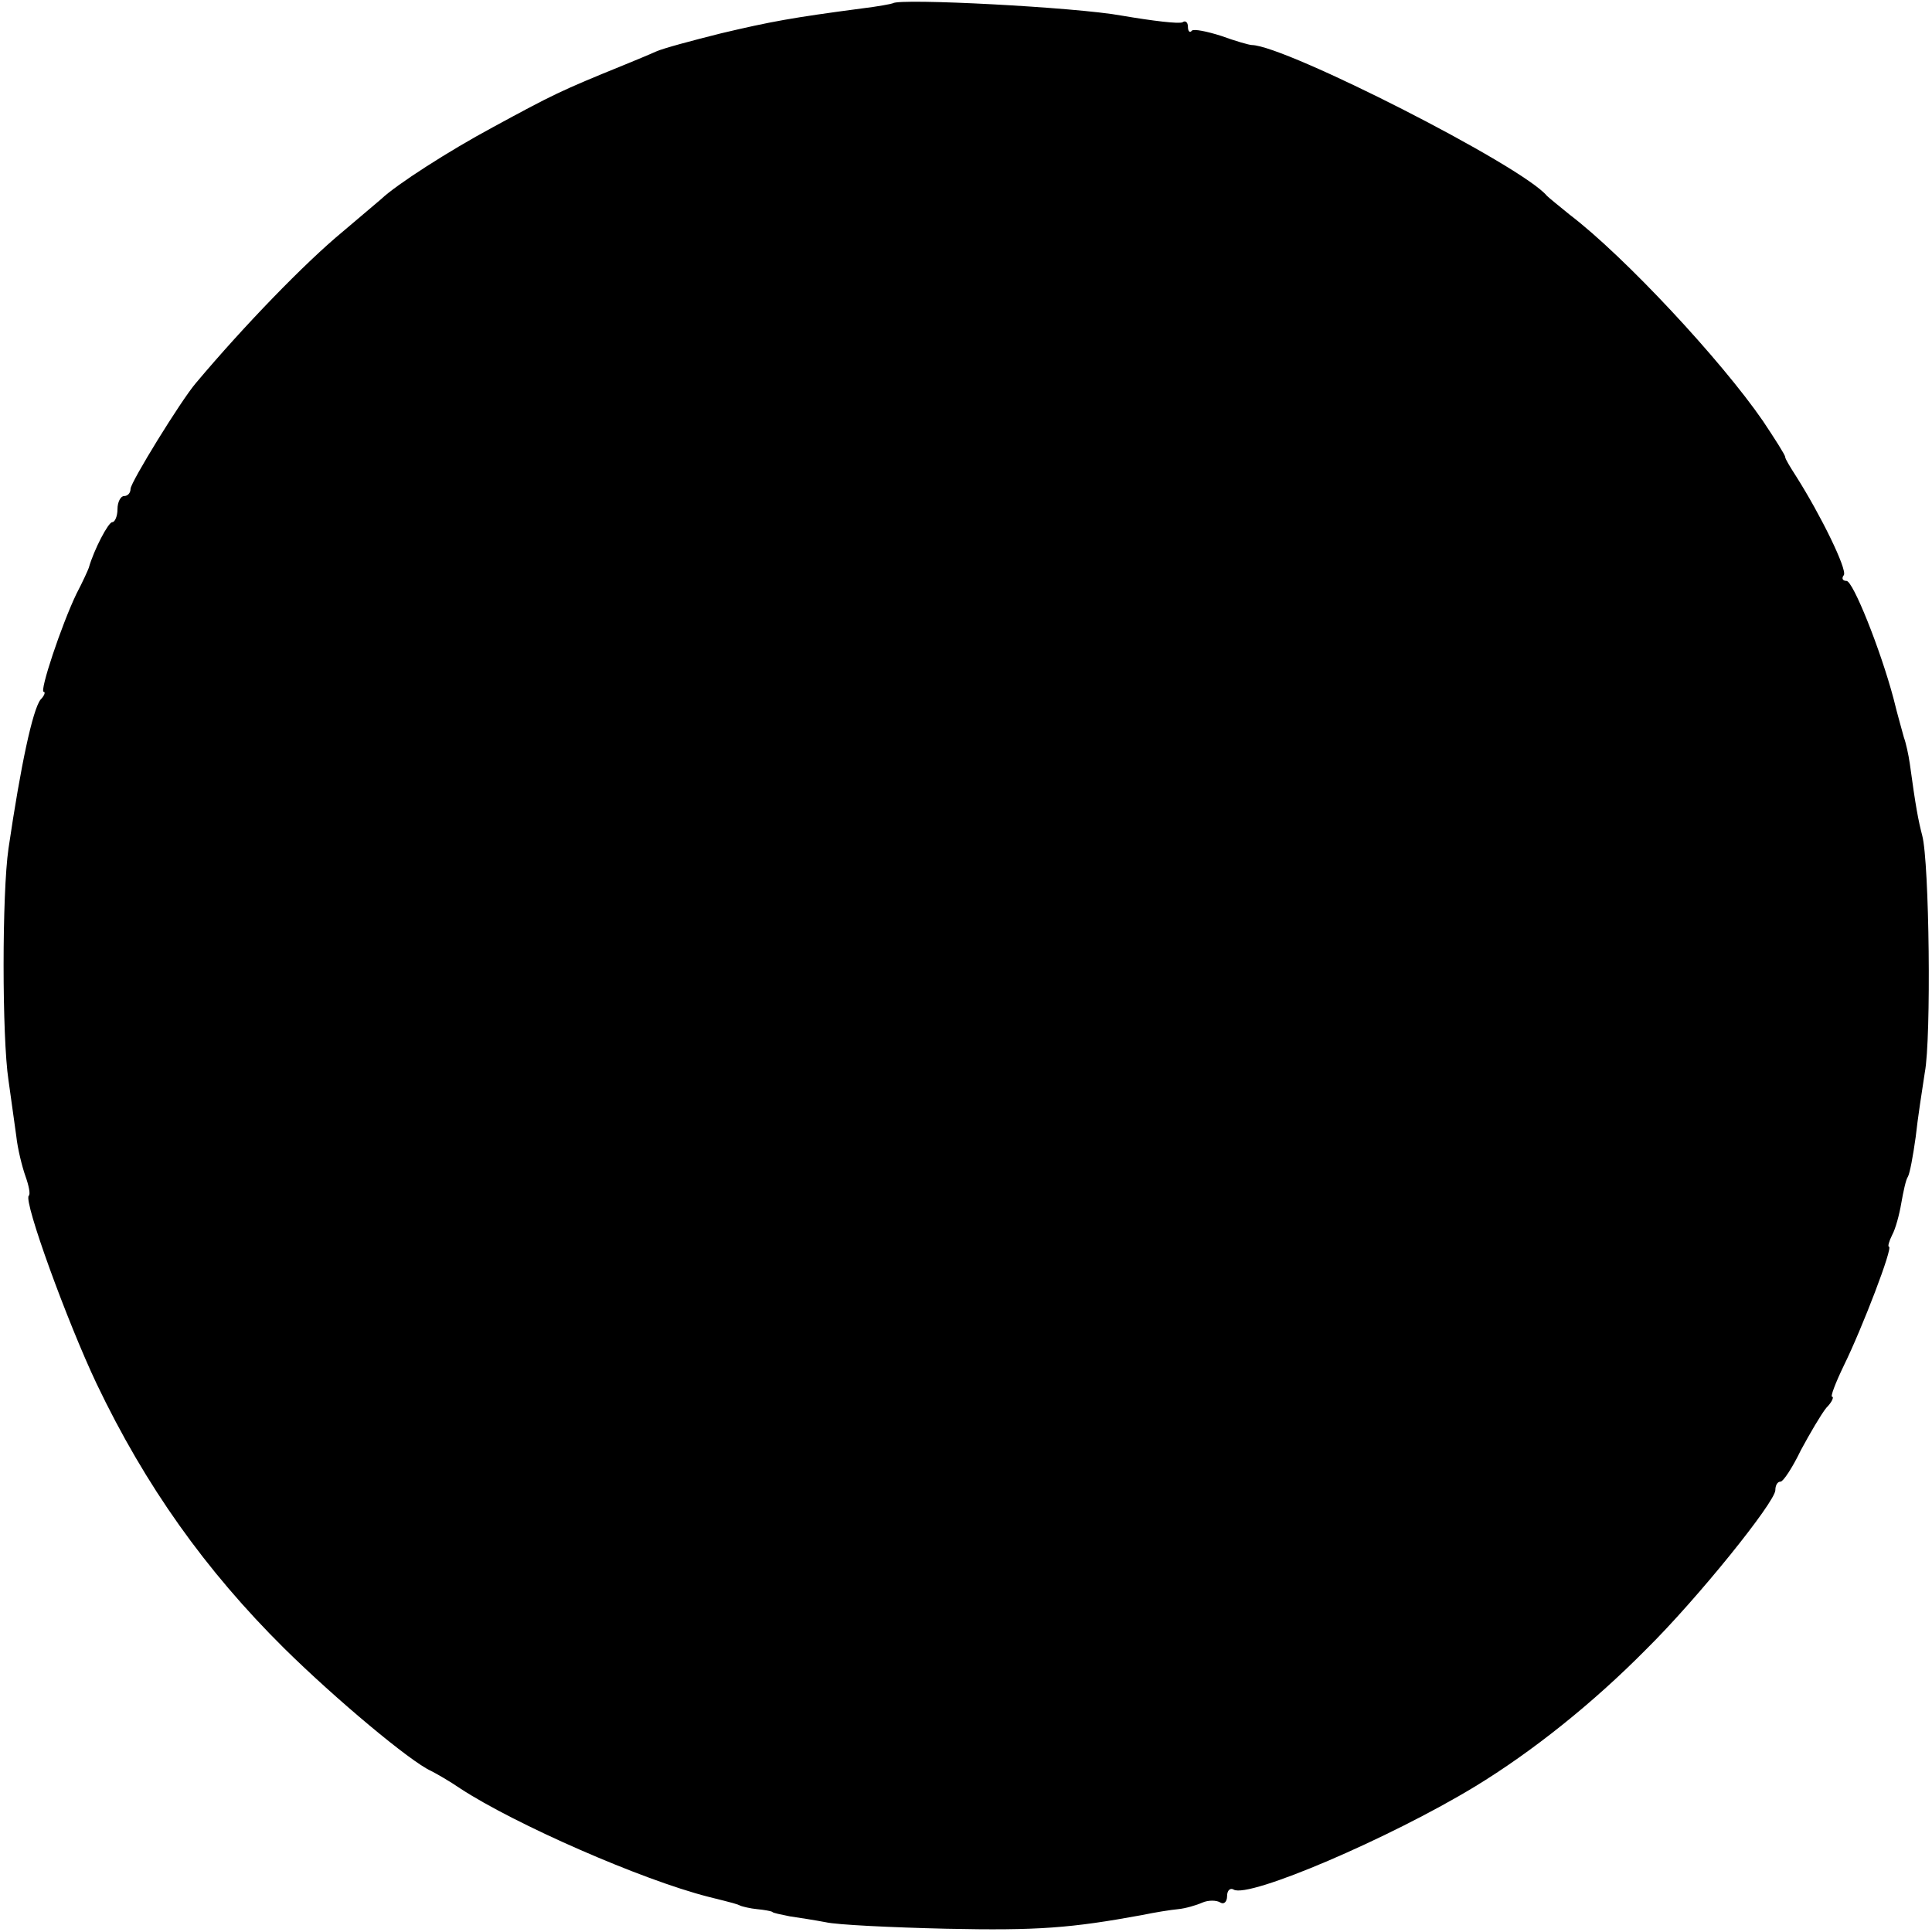
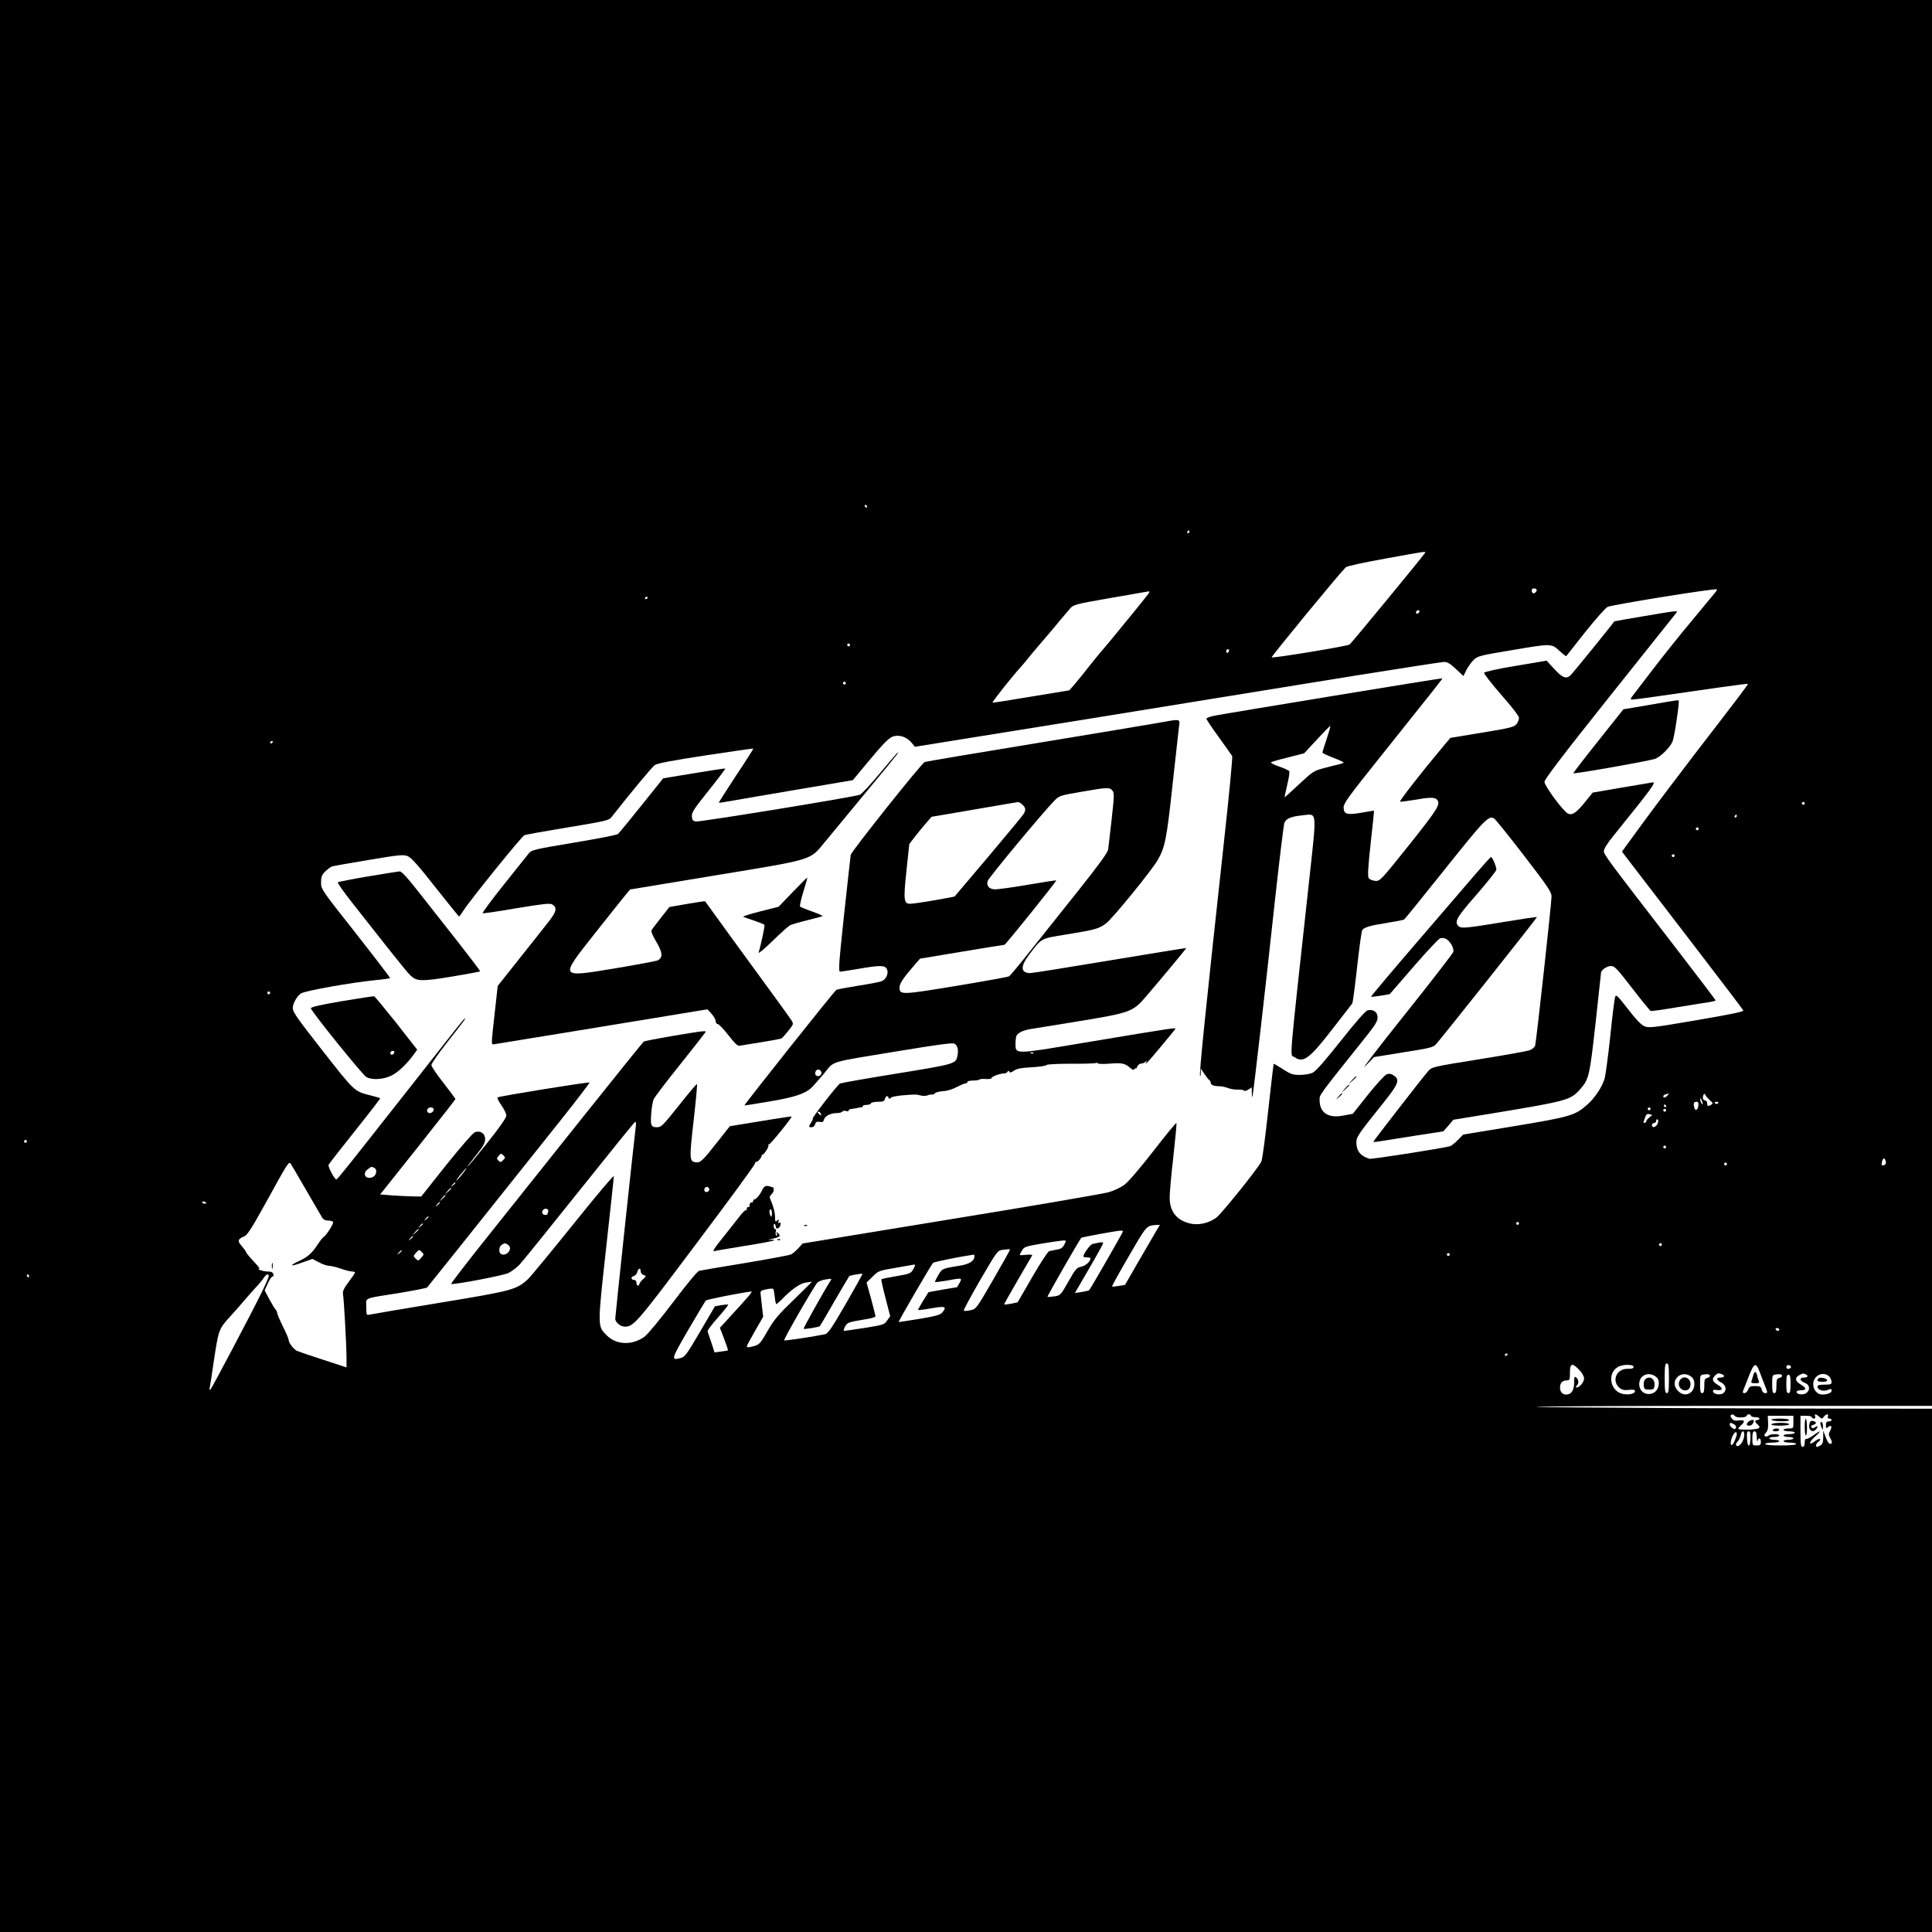
- <svg xmlns="http://www.w3.org/2000/svg" version="1.0" width="296pt" height="296pt" viewBox="0 0 296 296" preserveAspectRatio="xMidYMid meet">
-   <g transform="translate(0,296) scale(0.1,-0.1)" fill="#000000" stroke="none">
-     <path d="M1368 2955 c-2 -1 -23 -5 -48 -8 -106 -14 -139 -20 -215 -38 -44 -11 -89 -23 -100 -28 -11 -5 -33 -14 -50 -21 -96 -39 -108 -45 -200 -95 -67 -36 -148 -88 -171 -110 -6 -5 -33 -28 -59 -50 -58 -48 -151 -144 -225 -232 -23 -27 -100 -152 -100 -162 0 -6 -4 -11 -10 -11 -5 0 -10 -9 -10 -20 0 -11 -4 -20 -8 -20 -6 0 -28 -42 -36 -70 -1 -3 -9 -21 -19 -40 -23 -48 -57 -150 -50 -150 3 0 1 -6 -5 -12 -12 -16 -30 -99 -49 -228 -10 -69 -10 -289 0 -355 4 -27 9 -66 12 -86 2 -19 9 -47 14 -61 5 -14 8 -28 5 -30 -8 -9 59 -193 104 -288 75 -157 167 -286 287 -405 80 -79 194 -174 225 -188 8 -4 29 -16 45 -27 84 -55 278 -140 380 -166 40 -10 44 -11 50 -14 3 -1 14 -4 25 -5 11 -1 21 -3 23 -4 1 -2 13 -4 27 -7 14 -2 39 -6 55 -9 17 -4 100 -8 185 -10 140 -3 191 1 300 21 19 4 44 8 55 9 11 1 28 6 37 10 9 4 22 4 28 0 5 -3 10 1 10 10 0 9 5 13 10 10 23 -14 240 79 370 158 87 53 180 127 262 210 79 78 198 226 198 244 0 7 3 13 8 13 4 0 18 21 31 48 14 26 31 55 39 65 9 9 12 17 9 17 -3 0 5 21 18 48 28 57 76 182 69 182 -2 0 0 8 5 18 5 9 11 31 14 49 3 17 7 36 10 40 3 5 8 32 12 61 3 28 10 73 14 99 10 52 7 322 -4 363 -6 23 -10 44 -19 110 -2 14 -6 32 -9 40 -2 8 -10 35 -16 60 -20 75 -62 180 -72 180 -6 0 -8 4 -4 9 5 9 -35 91 -73 151 -9 14 -17 27 -17 30 0 3 -16 28 -34 55 -64 93 -212 252 -296 316 -16 13 -32 26 -35 29 -38 46 -400 230 -452 231 -4 0 -25 6 -47 14 -22 7 -42 11 -45 8 -3 -4 -6 -1 -6 6 0 7 -4 10 -8 7 -5 -3 -46 2 -93 10 -70 13 -341 27 -351 19z" />
+ <svg xmlns="http://www.w3.org/2000/svg" version="1.0" width="1366pt" height="1366pt" viewBox="0 0 1366 1366" preserveAspectRatio="xMidYMid meet">
+   <g transform="translate(0,1366) scale(0.1,-0.1)" fill="#000000" stroke="none">
+     <path d="M0 6830 l0 -6830 6830 0 6830 0 0 1850 0 1850 -197 0 c-860 -1 -2594 8 -2600 13 -3 4 624 7 1395 7 l1402 0 0 4970 0 4970 -6830 0 -6830 0 0 -6830z m6130 3250 c0 -5 -2 -10 -4 -10 -3 0 -8 5 -11 10 -3 6 -1 10 4 10 6 0 11 -4 11 -10z m2280 -180 c0 -5 -5 -10 -11 -10 -5 0 -7 5 -4 10 3 6 8 10 11 10 2 0 4 -4 4 -10z m1665 -150 c-18 -28 -519 -637 -533 -647 -17 -12 -535 -97 -551 -91 -7 2 471 584 524 637 7 8 126 34 277 61 301 55 291 53 283 40z m788 -257 c9 -9 -13 -34 -24 -27 -14 8 -11 34 4 34 8 0 17 -3 20 -7z m1266 -20 c-8 -10 -82 -99 -164 -198 -83 -99 -211 -259 -284 -355 -74 -96 -138 -181 -144 -188 -5 -7 -8 -15 -5 -18 3 -2 97 9 209 26 336 49 614 88 617 85 4 -3 -36 -56 -378 -500 -118 -154 -282 -371 -364 -483 l-148 -203 43 -57 c24 -31 216 -282 427 -556 211 -275 386 -504 388 -511 3 -8 -101 -29 -330 -68 -309 -53 -338 -56 -369 -43 -23 9 -60 48 -117 122 -77 99 -84 105 -91 83 -4 -13 -20 -138 -34 -278 -15 -140 -33 -274 -40 -298 -18 -60 -69 -136 -122 -183 -87 -77 -118 -86 -514 -152 l-364 -60 -37 -38 c-21 -21 -45 -41 -55 -44 -47 -14 -557 -94 -571 -89 -64 20 -92 56 -92 117 0 37 15 59 189 276 110 137 121 166 75 196 -19 13 -32 15 -50 8 -13 -5 -73 -70 -132 -144 l-107 -135 -65 -12 c-107 -22 -170 18 -170 109 0 39 -15 19 338 461 57 72 72 98 72 124 0 38 -32 60 -72 49 -14 -4 -85 -85 -188 -215 -110 -139 -176 -214 -198 -225 -18 -9 -58 -16 -91 -16 -51 0 -66 5 -121 41 -34 22 -63 39 -65 37 -1 -2 -19 -153 -39 -336 -20 -184 -41 -343 -48 -355 -27 -53 -283 -371 -319 -397 -56 -40 -127 -55 -187 -40 -94 23 -142 85 -142 184 0 31 11 160 26 287 14 127 24 234 22 239 -2 4 -75 -84 -162 -197 -95 -122 -178 -219 -205 -239 -25 -19 -75 -43 -111 -53 -36 -11 -537 -97 -1115 -191 l-1050 -172 -30 -33 c-16 -18 -40 -38 -51 -44 -12 -6 -158 -33 -325 -61 -167 -27 -313 -52 -325 -55 -13 -3 -84 -89 -184 -221 -90 -119 -181 -229 -203 -245 -88 -63 -199 -59 -268 10 -65 65 -65 59 -4 612 30 272 55 502 55 513 0 10 -128 -142 -285 -338 -157 -195 -302 -371 -322 -390 -82 -75 -108 -82 -623 -167 -261 -43 -485 -81 -497 -84 -22 -5 -23 -3 -23 54 0 70 -30 57 239 100 101 17 187 34 191 38 7 7 267 333 939 1176 117 147 211 270 209 273 -7 6 -640 -97 -650 -105 -4 -4 8 -29 27 -56 19 -26 35 -59 35 -73 0 -15 -46 -81 -135 -193 -74 -93 -137 -169 -140 -169 -3 0 24 36 60 81 52 64 65 88 65 115 0 41 -35 64 -74 48 -13 -5 -103 -109 -201 -231 l-177 -223 -61 1 c-34 1 -100 4 -145 7 l-84 7 266 334 c146 184 266 337 266 340 0 3 -38 55 -85 115 -47 59 -85 116 -85 126 0 10 51 83 113 162 116 147 131 168 124 168 -5 0 -32 -34 -453 -570 -365 -464 -448 -569 -456 -569 -12 -1 -60 89 -55 103 3 7 87 115 187 240 100 125 180 229 178 231 -1 2 -32 11 -68 20 -117 30 -109 23 -344 322 -179 229 -206 268 -206 296 0 31 30 85 58 103 28 19 356 77 526 94 55 5 101 12 104 14 2 3 -107 145 -242 317 -244 309 -246 312 -246 359 0 41 5 53 30 79 17 16 38 32 48 35 9 3 126 24 260 46 220 37 245 39 276 26 24 -10 76 -68 195 -220 90 -113 164 -206 167 -206 2 0 16 19 30 41 44 70 413 527 432 534 9 4 148 29 307 55 281 47 291 49 312 77 135 172 283 350 303 364 17 12 128 33 359 68 184 28 335 50 337 48 2 -1 -53 -88 -122 -191 -68 -104 -123 -190 -122 -192 2 -1 48 6 103 16 55 10 268 46 473 81 l372 63 87 105 c139 167 171 200 209 207 43 8 87 -10 119 -47 l24 -29 1268 204 c697 113 1533 248 1857 301 325 52 603 95 618 95 21 0 44 -14 82 -50 l53 -50 21 43 c12 23 35 55 51 71 28 27 46 32 258 67 293 50 292 50 348 -2 25 -23 47 -40 49 -38 1 2 62 79 134 170 73 91 144 171 158 178 37 16 761 133 773 124 2 -1 -2 -11 -10 -20z m-4010 -12 c-8 -11 -52 -66 -98 -123 -47 -57 -114 -139 -150 -183 -36 -44 -68 -82 -71 -85 -6 -5 -102 -123 -150 -185 -14 -17 -40 -48 -57 -69 l-33 -37 -267 -44 c-147 -25 -271 -44 -275 -43 -6 3 125 169 200 253 15 17 37 42 48 57 12 15 43 53 70 84 27 32 66 78 88 103 21 25 56 66 76 91 21 25 49 58 62 73 26 32 33 34 284 78 98 17 199 34 224 39 25 4 49 8 54 9 5 0 2 -8 -5 -18z m-3539 -25 c0 -3 -4 -8 -10 -11 -5 -3 -10 -1 -10 4 0 6 5 11 10 11 6 0 10 -2 10 -4z m5451 -109 c-13 -13 -26 -3 -16 12 3 6 11 8 17 5 6 -4 6 -10 -1 -17z m-4021 -227 c0 -5 -4 -10 -10 -10 -5 0 -10 5 -10 10 0 6 5 10 10 10 6 0 10 -4 10 -10z m2680 -39 c0 -6 -4 -13 -10 -16 -5 -3 -10 1 -10 9 0 9 5 16 10 16 6 0 10 -4 10 -9z m-2710 -231 c0 -5 -4 -10 -10 -10 -5 0 -10 5 -10 10 0 6 5 10 10 10 6 0 10 -4 10 -10z m-4050 -414 c0 -3 -4 -8 -10 -11 -5 -3 -10 -1 -10 4 0 6 5 11 10 11 6 0 10 -2 10 -4z m10830 -436 c0 -5 -4 -10 -10 -10 -5 0 -10 5 -10 10 0 6 5 10 10 10 6 0 10 -4 10 -10z m-480 -90 c0 -5 -5 -10 -11 -10 -5 0 -7 5 -4 10 3 6 8 10 11 10 2 0 4 -4 4 -10z m-270 -90 c0 -5 -4 -10 -10 -10 -5 0 -10 5 -10 10 0 6 5 10 10 10 6 0 10 -4 10 -10z m-170 -190 c0 -5 -4 -10 -10 -10 -5 0 -10 5 -10 10 0 6 5 10 10 10 6 0 10 -4 10 -10z m-9930 -970 c0 -5 -4 -10 -10 -10 -5 0 -10 5 -10 10 0 6 5 10 10 10 6 0 10 -4 10 -10z m9880 -725 c-14 -17 -30 -20 -30 -6 0 5 8 12 18 14 9 3 19 5 21 6 2 0 -2 -6 -9 -14z m298 -33 c23 -19 25 -24 12 -32 -23 -15 -30 -12 -30 10 0 11 -7 20 -15 20 -8 0 -15 8 -15 18 0 23 13 38 18 20 2 -7 16 -23 30 -36z m-49 -27 c0 -5 -4 -3 -9 5 -5 8 -9 22 -9 30 0 16 17 -16 18 -35z m-31 -12 c-4 -35 -24 -41 -30 -9 -6 28 -1 36 19 36 10 0 13 -9 11 -27z m142 23 c0 -11 -19 -15 -25 -6 -3 5 1 10 9 10 9 0 16 -2 16 -4z m-370 -26 c0 -5 -2 -10 -4 -10 -3 0 -8 5 -11 10 -3 6 -1 10 4 10 6 0 11 -4 11 -10z m-8717 -16 c11 -11 -5 -34 -24 -34 -18 0 -26 20 -12 33 8 9 28 9 36 1z m8607 -4 c0 -5 -4 -10 -10 -10 -5 0 -10 5 -10 10 0 6 5 10 10 10 6 0 10 -4 10 -10z m110 -10 c0 -5 -4 -10 -10 -10 -5 0 -10 5 -10 10 0 6 5 10 10 10 6 0 10 -4 10 -10z m-119 -51 c-12 -10 -21 -21 -21 -26 1 -4 -3 -9 -9 -11 -14 -5 -14 -2 0 35 8 25 15 30 31 25 l21 -5 -22 -18z m60 -42 c-10 -26 -41 -36 -41 -13 0 9 7 16 15 16 8 0 15 7 15 16 0 8 4 13 10 9 5 -3 6 -15 1 -28z m-11531 -127 c0 -5 -4 -10 -10 -10 -5 0 -10 5 -10 10 0 6 5 10 10 10 6 0 10 -4 10 -10z m11590 -40 c0 -5 -4 -10 -10 -10 -5 0 -10 5 -10 10 0 6 5 10 10 10 6 0 10 -4 10 -10z m-8223 -93 c-16 -16 -19 -16 -33 -3 -13 13 -13 17 2 34 15 18 18 18 33 3 15 -15 15 -17 -2 -34z m9776 -8 c3 -12 0 -22 -9 -26 -20 -7 -24 -1 -17 25 7 28 19 28 26 1z m-11168 -204 c54 -93 104 -180 112 -192 9 -16 23 -23 43 -23 16 0 32 -4 35 -10 6 -10 -46 -93 -68 -107 -7 -4 -25 -28 -41 -52 -39 -61 -72 -90 -134 -118 -74 -35 -58 -40 26 -9 l71 25 46 -24 c25 -14 58 -25 73 -25 15 -1 52 -9 82 -20 30 -11 65 -19 78 -20 12 0 22 -3 22 -7 0 -5 -20 -34 -45 -67 -33 -44 -43 -65 -40 -85 7 -38 25 -371 25 -450 l0 -69 -162 53 c-90 29 -175 58 -189 64 -25 13 -59 58 -59 81 0 6 -18 48 -40 92 -22 45 -40 87 -40 94 0 7 -6 19 -12 26 -7 8 -27 41 -45 74 l-32 61 24 52 c14 29 29 50 34 47 5 -3 7 3 4 14 -4 15 -14 20 -42 20 -30 0 -85 19 -57 20 5 0 -14 24 -43 54 -28 30 -51 58 -51 63 0 4 -14 23 -30 42 -33 37 -30 50 18 70 21 9 53 59 147 229 163 296 167 303 181 283 6 -9 55 -92 109 -186z m10045 185 c0 -5 -4 -10 -10 -10 -5 0 -10 5 -10 10 0 6 5 10 10 10 6 0 10 -4 10 -10z m-9566 -26 c25 -10 20 -53 -8 -66 -51 -23 -79 25 -34 56 26 19 22 18 42 10z m626 -44 c-17 -22 -37 -43 -43 -47 -6 -4 6 14 27 40 21 26 40 47 43 47 3 0 -10 -18 -27 -40z m-50 -64 c0 -2 -8 -10 -17 -17 -16 -13 -17 -12 -4 4 13 16 21 21 21 13z m-30 -39 c0 -2 -10 -12 -22 -23 l-23 -19 19 23 c18 21 26 27 26 19z m-40 -50 c0 -2 -10 -12 -22 -23 l-23 -19 19 23 c18 21 26 27 26 19z m-1690 -53 c0 -2 -7 -4 -15 -4 -8 0 -15 4 -15 10 0 5 7 7 15 4 8 -4 15 -8 15 -10z m1650 2 c0 -2 -8 -10 -17 -17 -16 -13 -17 -12 -4 4 13 16 21 21 21 13z m-80 -100 c0 -2 -8 -10 -17 -17 -16 -13 -17 -12 -4 4 13 16 21 21 21 13z m7710 -46 c0 -5 -4 -10 -10 -10 -5 0 -10 5 -10 10 0 6 5 10 10 10 6 0 10 -4 10 -10z m-7750 -4 c0 -2 -8 -10 -17 -17 -16 -13 -17 -12 -4 4 13 16 21 21 21 13z m5186 -48 c-14 -24 -69 -119 -124 -213 l-98 -170 -44 -7 c-24 -4 -45 -6 -47 -4 -3 2 51 99 118 214 129 222 124 216 197 221 l23 1 -25 -42z m-5216 9 c0 -2 -10 -12 -22 -23 l-23 -19 19 23 c18 21 26 27 26 19z m4980 -13 c0 -7 -228 -404 -239 -416 -3 -3 -27 -9 -53 -13 l-48 -7 100 172 c55 94 100 176 100 181 0 5 -12 7 -27 4 -16 -4 -37 -8 -48 -10 -17 -4 -65 -70 -65 -89 0 -4 11 -6 25 -6 14 0 25 -3 25 -8 0 -21 -35 -52 -65 -58 -32 -6 -40 -15 -91 -105 -55 -97 -56 -98 -100 -105 -25 -3 -46 -5 -48 -3 -3 4 227 405 239 417 5 5 242 49 278 51 9 1 17 -2 17 -5z m-5020 -38 c0 -2 -8 -10 -17 -17 -16 -13 -17 -12 -4 4 13 16 21 21 21 13z m4605 -56 c-11 -22 -24 -31 -53 -35 -20 -4 -45 -9 -54 -11 -9 -3 -63 -85 -120 -184 l-103 -178 -47 -10 c-27 -5 -48 -7 -48 -4 0 3 43 80 96 171 53 91 99 170 102 175 3 5 -15 7 -42 4 -25 -3 -46 -3 -46 -1 0 3 7 17 16 32 15 25 26 29 138 48 66 11 133 21 149 22 27 1 27 1 12 -29z m4225 0 c0 -5 -4 -10 -10 -10 -5 0 -10 5 -10 10 0 6 5 10 10 10 6 0 10 -4 10 -10z m-8772 -93 c-20 -23 -22 -23 -39 -6 -18 18 -17 19 3 42 20 23 22 23 39 6 18 -18 17 -19 -3 -42z m4162 56 c0 -5 -54 -100 -119 -213 -118 -204 -119 -205 -160 -214 -23 -5 -44 -6 -47 -3 -3 3 49 100 116 216 121 207 123 210 159 214 20 2 39 4 44 5 4 1 7 -1 7 -5z m-4300 -7 c0 -2 -8 -10 -17 -17 -16 -13 -17 -12 -4 4 13 16 21 21 21 13z m7410 -26 c0 -5 -4 -10 -10 -10 -5 0 -10 5 -10 10 0 6 5 10 10 10 6 0 10 -4 10 -10z m-3360 -12 c-1 -34 -36 -56 -105 -67 -125 -20 -123 -20 -151 -67 -15 -25 -25 -47 -23 -48 2 -2 38 2 79 9 114 21 114 21 95 -15 -9 -16 -17 -30 -18 -31 -1 0 -47 -8 -102 -17 l-100 -18 -37 -59 c-20 -33 -37 -63 -37 -66 -1 -3 32 0 72 7 121 22 135 18 100 -25 -15 -18 -45 -26 -162 -46 -80 -13 -146 -23 -147 -22 -4 3 230 405 243 418 7 7 188 44 286 58 4 1 7 -5 7 -11z m-420 -64 c0 -3 -7 -18 -16 -33 -14 -24 -26 -29 -117 -44 -55 -9 -103 -19 -105 -22 -3 -2 10 -62 29 -133 l33 -128 -22 -31 c-20 -29 -28 -31 -159 -52 -76 -12 -141 -21 -146 -21 -4 0 -1 13 7 29 17 31 23 33 139 52 42 6 77 16 77 22 0 5 -14 61 -31 124 l-32 115 42 41 c40 41 44 43 164 63 67 12 125 22 130 23 4 0 7 -2 7 -5z m-490 -273 c-102 -176 -126 -211 -149 -215 -85 -18 -283 -47 -287 -43 -6 5 213 386 235 408 9 9 36 20 60 23 44 7 44 7 29 -16 -47 -74 -190 -330 -186 -333 4 -5 108 12 114 18 2 1 49 81 104 177 56 96 103 176 105 178 3 4 89 19 93 16 2 -1 -51 -97 -118 -213z m-5775 199 c3 -5 1 -10 -4 -10 -6 0 -11 5 -11 10 0 6 2 10 4 10 3 0 8 -4 11 -10z m1695 -3 c0 -8 -22 -58 -49 -113 -71 -146 -352 -677 -363 -689 -7 -7 -8 0 -4 20 3 17 15 93 26 170 36 238 35 237 124 334 28 31 76 85 106 121 30 35 68 77 84 94 16 17 35 41 43 54 17 25 33 29 33 9z m3714 -165 c-111 -107 -141 -142 -188 -224 -58 -100 -57 -98 -128 -113 -10 -2 -18 1 -18 5 0 5 26 54 58 109 l58 101 -8 68 c-4 37 -9 78 -10 92 -3 22 2 26 40 34 23 5 45 6 49 3 3 -4 8 -29 11 -57 2 -27 8 -50 11 -50 4 0 20 14 37 31 66 69 127 113 168 120 22 3 43 7 46 7 3 1 -54 -56 -126 -126z m-321 24 c-15 -18 -67 -76 -116 -129 l-87 -95 30 -78 c16 -43 28 -79 27 -81 -2 -2 -24 -6 -49 -9 l-46 -6 -22 68 c-13 38 -25 74 -27 80 -2 7 30 51 73 98 42 48 75 89 72 91 -2 3 -24 1 -49 -3 l-44 -8 -105 -179 c-95 -162 -108 -180 -138 -187 -69 -18 -68 -11 53 197 64 110 121 205 126 210 7 7 226 51 322 64 5 0 -4 -14 -20 -33z m7287 -236 c0 -5 -4 -10 -9 -10 -6 0 -13 5 -16 10 -3 6 1 10 9 10 9 0 16 -4 16 -10z m-1920 -174 c0 -3 -4 -8 -10 -11 -5 -3 -10 -1 -10 4 0 6 5 11 10 11 6 0 10 -2 10 -4z m1140 -171 c0 -87 -3 -105 -15 -105 -12 0 -15 18 -15 105 0 87 3 105 15 105 12 0 15 -18 15 -105z m-634 59 c20 -20 34 -46 34 -60 0 -25 -31 -64 -52 -64 -9 0 -9 3 0 12 16 16 15 43 -3 58 -13 11 -15 6 -15 -35 0 -54 -20 -85 -55 -85 -28 0 -45 18 -45 50 0 32 17 50 47 50 21 0 23 4 23 55 0 67 16 72 66 19z m384 22 c0 -11 -12 -15 -42 -14 -80 1 -116 -86 -56 -136 17 -13 33 -17 65 -13 32 3 43 1 43 -9 0 -18 -42 -28 -84 -20 -92 17 -116 147 -35 192 34 19 109 18 109 0z m892 -37 c9 -24 25 -68 37 -96 20 -51 20 -53 2 -53 -12 0 -21 9 -25 25 -5 21 -12 25 -46 25 -34 0 -42 -4 -50 -25 -5 -14 -17 -25 -26 -25 -11 0 -14 5 -9 18 4 9 18 46 32 81 45 118 56 125 85 50z m221 36 c1 -5 -6 -11 -15 -13 -11 -2 -18 3 -18 13 0 17 30 18 33 0z m-950 -73 c12 -11 17 -27 15 -50 -8 -93 -138 -90 -138 2 0 66 71 93 123 48z m250 0 c24 -21 22 -77 -3 -102 -27 -27 -66 -25 -95 5 -70 69 24 162 98 97z m127 9 c0 -5 -9 -11 -20 -14 -17 -4 -20 -14 -20 -56 0 -39 -4 -51 -15 -51 -12 0 -15 14 -15 64 0 63 1 65 28 68 30 4 42 1 42 -11z m84 13 c25 -9 19 -24 -9 -24 -34 0 -32 -16 5 -35 33 -17 41 -54 16 -74 -20 -17 -70 -10 -74 10 -2 12 4 15 26 11 44 -6 47 13 7 37 -38 22 -44 41 -19 65 17 18 24 19 48 10z m426 -13 c0 -5 -9 -11 -20 -14 -17 -4 -20 -14 -20 -56 0 -39 -4 -51 -15 -51 -12 0 -15 14 -15 64 0 63 1 65 28 68 30 4 42 1 42 -11z m164 13 c25 -9 19 -24 -9 -24 -35 0 -31 -23 5 -37 56 -21 29 -90 -32 -81 -35 5 -34 28 1 28 44 0 46 15 6 39 -52 30 -48 58 12 80 1 1 8 -2 17 -5z m174 -22 c6 -9 12 -24 12 -34 0 -15 -8 -18 -50 -18 -38 0 -50 -4 -50 -15 0 -21 40 -35 68 -24 30 12 32 11 32 -5 0 -14 -29 -26 -67 -26 -34 0 -63 34 -63 73 0 65 79 98 118 49z m-278 -47 c0 -51 -3 -65 -15 -65 -12 0 -15 14 -15 65 0 51 3 65 15 65 12 0 15 -14 15 -65z m-392 -228 c12 -14 82 -11 82 4 0 5 7 9 15 9 8 0 15 -4 15 -10 0 -5 14 -10 30 -10 17 0 30 -4 30 -10 0 -5 -7 -10 -15 -10 -8 0 -15 -4 -15 -9 0 -5 7 -14 15 -21 31 -26 16 -35 -60 -38 -41 -1 -75 1 -75 6 0 4 9 15 20 25 31 26 25 40 -14 34 -25 -4 -39 -1 -50 12 -9 10 -13 21 -9 24 10 10 19 8 31 -6z m595 -4 c18 -17 19 -17 32 0 15 21 37 23 29 2 -4 -9 0 -15 10 -15 9 0 16 -4 16 -10 0 -5 -9 -10 -20 -10 -15 0 -20 -7 -20 -26 0 -23 2 -25 15 -14 22 19 31 4 15 -26 -13 -22 -12 -30 2 -55 11 -18 13 -31 7 -35 -15 -9 -26 5 -43 51 l-15 40 0 -47 c-1 -36 -6 -50 -20 -58 -25 -13 -31 -13 -31 1 0 7 8 18 17 25 10 7 15 15 11 19 -4 4 -19 -2 -34 -14 -46 -36 -48 -10 -3 30 52 46 45 51 -12 9 -23 -16 -45 -27 -50 -24 -5 3 -9 -9 -9 -25 0 -21 -5 -31 -15 -31 -12 0 -15 19 -15 110 l0 110 40 0 c22 0 40 -4 40 -10 0 -5 7 -10 15 -10 9 0 12 6 9 15 -8 20 5 19 29 -2z m-183 -38 c0 -45 0 -45 -35 -45 -19 0 -35 -4 -35 -10 0 -5 18 -10 40 -10 22 0 40 -4 40 -10 0 -5 -18 -10 -40 -10 -22 0 -40 -4 -40 -10 0 -5 16 -10 35 -10 19 0 35 -4 35 -10 0 -5 -16 -10 -35 -10 -19 0 -35 -4 -35 -10 0 -5 20 -10 45 -10 25 0 45 -4 45 -10 0 -6 -43 -10 -110 -10 -67 0 -110 4 -110 10 0 6 23 10 50 10 28 0 50 5 50 10 0 6 -16 10 -35 10 -19 0 -35 5 -35 10 0 6 16 10 35 10 19 0 35 5 35 10 0 14 -63 13 -77 -1 -6 -6 -16 -8 -23 -4 -8 5 -6 13 6 26 13 14 17 33 15 69 l-2 50 90 0 91 0 0 -45z m-420 -15 c11 -6 17 -17 14 -25 -5 -11 -10 -12 -25 -2 -10 6 -19 17 -19 24 0 16 6 16 30 3z m20 -71 c0 -5 -7 -26 -15 -46 -22 -53 -40 -30 -19 25 15 36 34 49 34 21z m52 -13 c-5 -41 -39 -83 -55 -67 -6 6 -4 15 7 27 9 9 20 29 23 45 8 42 30 37 25 -5z m44 -16 c-1 -67 -20 -69 -24 -2 -2 40 0 52 11 52 11 0 15 -12 13 -50z m45 8 c1 -24 3 -35 6 -25 7 26 23 21 23 -8 0 -21 -5 -25 -30 -25 -29 0 -30 1 -30 50 0 38 4 50 15 50 11 0 15 -12 16 -42z" />
+     <path d="M11620 9303 c-113 -19 -205 -35 -206 -36 -14 -22 -301 -376 -312 -384 -31 -25 -56 -14 -112 46 l-55 60 -219 -37 c-127 -21 -221 -42 -223 -49 -2 -6 52 -76 121 -155 76 -86 126 -151 126 -164 0 -12 -8 -32 -18 -44 -16 -20 -46 -28 -243 -60 l-224 -37 -50 -59 c-155 -185 -314 -389 -306 -392 5 -2 49 4 98 12 106 19 145 20 161 4 31 -31 12 -62 -194 -321 -205 -256 -207 -258 -242 -255 -19 2 -40 11 -45 20 -8 12 -4 81 14 245 14 125 25 229 24 230 -1 2 -40 -4 -88 -13 -104 -18 -127 -11 -127 39 0 27 39 80 233 323 420 526 468 586 465 588 -3 3 -1524 -247 -1615 -265 -29 -6 -53 -15 -53 -21 0 -5 39 -64 88 -131 48 -66 90 -126 94 -133 4 -6 -22 -279 -58 -605 -133 -1217 -177 -1649 -169 -1657 3 -3 5 8 5 24 l0 29 27 -40 c15 -22 30 -41 35 -43 4 -2 8 -10 8 -17 0 -16 22 -25 61 -25 16 0 44 -6 62 -13 18 -7 49 -12 70 -11 21 1 40 -3 43 -7 3 -5 16 -2 30 7 l24 16 1 -38 c0 -22 2 -34 4 -29 6 14 93 773 160 1395 31 283 61 527 66 542 13 31 46 45 133 54 100 10 97 41 42 -464 -147 -1345 -137 -1224 -104 -1246 62 -44 105 -13 264 192 76 98 141 182 145 187 4 6 19 120 34 255 15 135 31 253 36 262 11 21 50 33 181 54 58 9 110 19 116 23 5 3 136 165 290 358 282 353 307 378 346 356 9 -5 104 -123 211 -262 171 -222 195 -258 195 -290 0 -45 -108 -1029 -116 -1054 -3 -11 -20 -25 -37 -32 -18 -7 -180 -36 -362 -65 -329 -53 -330 -53 -358 -84 -32 -36 -387 -493 -387 -499 0 -2 21 -1 48 4 26 4 137 22 247 39 l200 31 36 41 35 41 384 63 c415 70 447 79 511 151 64 74 68 91 110 467 21 193 39 354 39 359 0 18 43 47 69 47 27 0 43 -17 151 -157 67 -87 126 -159 131 -161 5 -2 91 10 191 27 101 16 202 33 226 36 23 4 42 9 42 12 0 3 -120 161 -267 352 -508 658 -523 678 -523 704 0 15 25 55 68 108 273 338 305 382 276 377 -16 -3 -118 -20 -226 -38 l-197 -34 -51 -63 c-63 -79 -93 -99 -123 -86 -33 15 -167 196 -167 225 0 18 131 190 461 604 254 319 466 585 472 592 13 16 8 16 -233 -25z m-2240 -868 c-17 -49 -30 -92 -30 -96 0 -4 34 -20 75 -36 41 -15 75 -31 75 -34 0 -4 -15 -9 -32 -13 -18 -4 -67 -16 -108 -27 -71 -19 -80 -25 -175 -114 -55 -51 -101 -93 -102 -92 -1 1 7 40 18 87 11 46 18 89 15 96 -2 6 -35 22 -71 34 -37 12 -63 26 -58 30 4 4 59 20 121 35 l113 29 91 98 c50 54 92 97 94 95 2 -2 -10 -43 -26 -92z" />
+     <path d="M11661 8676 l-183 -31 -179 -225 c-98 -123 -177 -226 -175 -227 7 -7 554 90 582 103 42 20 99 77 119 120 12 26 44 231 45 287 0 9 5 10 -209 -27z" />
+     <path d="M8195 8550 c-55 -10 -446 -75 -870 -145 -423 -69 -778 -129 -787 -133 -23 -9 -517 -630 -523 -656 -2 -12 -23 -202 -47 -423 -37 -346 -41 -403 -28 -403 8 0 67 9 130 20 151 26 186 26 200 -1 16 -29 -4 -74 -38 -87 -15 -6 -91 -20 -168 -32 -78 -13 -146 -25 -151 -29 -15 -9 -654 -814 -650 -817 1 -1 81 12 177 28 173 29 250 54 295 95 11 10 51 55 89 100 80 96 16 77 538 163 273 45 372 58 386 51 22 -12 30 -43 22 -83 -11 -60 -10 -60 -426 -128 -214 -34 -396 -67 -405 -71 -18 -9 -204 -249 -193 -249 3 0 -1 -11 -10 -25 -20 -31 -20 -35 3 -35 11 0 21 9 24 21 5 17 11 20 32 17 20 -4 26 -1 31 16 6 25 46 46 90 46 18 0 36 5 39 10 4 6 15 8 26 5 10 -4 19 -2 19 3 0 5 6 9 13 10 21 3 62 10 67 12 3 1 8 2 13 1 4 0 7 3 7 8 0 5 12 9 27 9 15 0 29 5 31 11 2 6 24 11 49 11 36 0 46 4 50 20 6 23 19 26 26 8 4 -10 7 -10 14 -1 5 8 43 15 89 19 91 7 90 7 126 -2 15 -3 36 -3 45 1 10 5 24 7 32 6 8 -1 17 3 21 9 4 6 29 13 56 15 29 1 69 13 98 29 27 14 55 26 62 26 8 0 14 5 14 10 0 6 17 10 38 10 21 0 42 3 46 7 4 4 25 6 46 4 22 -1 40 1 40 6 0 11 59 33 87 33 12 0 24 6 27 13 5 9 7 9 12 0 4 -9 13 -7 32 6 20 15 52 21 126 25 55 3 102 10 106 16 3 5 75 9 172 9 92 -1 171 2 177 5 5 3 11 2 13 -2 1 -5 41 -6 88 -2 87 6 104 2 144 -33 15 -13 22 -14 28 -5 4 7 8 9 8 3 1 -5 5 0 10 13 5 12 18 22 28 22 10 0 24 6 31 13 11 10 13 10 7 0 -19 -34 11 -3 96 100 51 61 99 119 105 128 13 16 33 19 -657 -96 -475 -80 -470 -80 -470 -6 0 22 3 47 6 56 8 21 49 41 99 49 22 3 177 29 345 56 355 58 379 67 463 163 86 99 296 351 294 354 -1 1 -243 -38 -537 -87 -294 -49 -549 -90 -565 -90 -69 0 -72 46 -10 128 92 122 80 115 265 145 207 34 230 40 282 80 47 36 323 375 364 447 52 91 63 150 104 528 22 202 43 388 46 415 8 56 14 55 -141 27z m-331 -478 c15 -18 15 -31 -4 -203 -11 -101 -23 -198 -25 -216 -4 -22 -68 -111 -207 -285 -111 -139 -264 -332 -341 -428 -76 -96 -145 -179 -153 -183 -8 -5 -177 -35 -375 -68 -389 -64 -399 -64 -399 -10 0 28 29 70 111 164 l34 39 295 49 c162 27 298 49 302 49 8 0 370 451 366 455 -2 2 -93 -12 -203 -31 -110 -19 -215 -33 -234 -32 -39 3 -57 25 -48 59 6 22 391 486 473 569 33 34 40 36 186 61 189 33 201 33 222 11z m-634 -102 c23 -23 24 -36 7 -66 -7 -11 -119 -147 -250 -302 l-238 -281 -52 -10 c-98 -19 -237 -41 -262 -41 -45 0 -48 27 -26 234 l20 188 42 55 c23 30 59 73 79 96 l37 42 299 51 c165 29 305 52 312 53 6 0 21 -8 32 -19z m77 -1756 c-3 -3 -12 -4 -19 -1 -8 3 -5 6 6 6 11 1 17 -2 13 -5z m-1499 -137 c4 -20 -25 -34 -39 -20 -14 14 1 45 20 41 9 -2 17 -11 19 -21z m-4 -293 c5 -14 4 -15 -9 -4 -17 14 -19 20 -6 20 5 0 12 -7 15 -16z" />
+     <path d="M6224 8196 c-66 -79 -130 -149 -144 -155 -36 -15 -1126 -193 -1158 -189 -22 2 -28 9 -30 35 -3 27 13 52 118 183 67 84 120 154 118 156 -2 2 -102 -13 -221 -33 l-218 -36 -153 -191 c-84 -105 -159 -196 -167 -203 -9 -7 -149 -34 -312 -61 -271 -45 -299 -52 -316 -73 -10 -13 -91 -114 -179 -224 -88 -110 -155 -201 -149 -202 7 -2 116 14 242 36 188 31 234 36 250 26 36 -22 30 -51 -27 -123 -29 -37 -121 -154 -206 -260 l-153 -193 -19 -172 c-29 -260 -28 -242 -5 -240 18 2 746 122 1284 210 l223 37 29 -32 c16 -18 29 -41 29 -52 0 -11 6 -20 14 -20 8 0 42 -36 76 -79 41 -54 66 -78 78 -75 9 2 78 13 154 25 75 12 140 24 145 28 5 3 26 27 47 53 38 48 38 48 21 75 -18 27 -62 89 -434 598 -96 132 -175 241 -176 243 -1 1 -58 -7 -127 -19 l-125 -22 -59 -75 c-32 -41 -63 -81 -67 -88 -5 -9 7 -39 34 -84 44 -75 47 -110 10 -130 -11 -5 -148 -31 -304 -57 -397 -65 -393 -72 -139 250 97 123 193 243 212 266 l35 42 604 100 c699 115 665 105 771 233 36 44 164 199 285 345 122 146 224 272 229 279 22 36 -13 -3 -120 -132z" />
+     <path d="M10435 7483 c-55 -64 -245 -285 -422 -491 -178 -207 -321 -377 -319 -379 2 -2 33 1 68 7 l64 11 168 194 c93 107 177 197 187 200 30 10 56 -4 79 -40 14 -23 19 -42 15 -56 -4 -12 -160 -214 -347 -448 -187 -234 -311 -396 -276 -360 l63 65 209 34 c191 30 211 35 231 59 55 63 715 894 712 897 -2 2 -111 -14 -243 -36 -260 -43 -294 -46 -312 -28 -31 31 -13 62 128 223 76 88 139 167 140 176 0 22 -28 89 -38 89 -4 0 -52 -53 -107 -117z" />
+     <path d="M2600 7463 c-113 -19 -208 -38 -212 -41 -3 -4 43 -70 104 -147 61 -77 172 -219 248 -315 76 -96 149 -186 163 -198 44 -41 78 -42 291 -7 109 18 199 35 201 37 2 2 -71 98 -161 213 -91 116 -216 274 -277 352 -81 103 -118 143 -132 142 -11 -1 -112 -17 -225 -36z" />
+     <path d="M5605 7353 l-100 -104 -130 -33 c-71 -18 -125 -35 -120 -38 6 -3 40 -15 77 -27 37 -13 70 -26 73 -30 4 -7 -23 -132 -41 -196 -4 -11 40 25 97 81 57 56 114 106 125 112 12 6 67 22 124 36 56 14 104 27 106 29 3 2 -31 17 -73 32 -43 15 -81 31 -86 35 -4 3 6 51 23 105 17 54 29 99 28 100 -2 1 -48 -45 -103 -102z" />
+     <path d="M2415 6581 c-148 -25 -219 -42 -217 -50 5 -25 367 -473 393 -487 42 -21 116 -17 174 10 47 21 116 87 165 157 l20 27 -147 188 c-82 103 -152 188 -158 190 -5 1 -109 -15 -230 -35z m373 -363 c-6 -18 -28 -21 -28 -4 0 9 7 16 16 16 9 0 14 -5 12 -12z" />
+     <path d="M4753 6335 c-106 -18 -196 -36 -201 -39 -5 -3 -191 -234 -413 -512 -222 -279 -528 -663 -680 -853 -152 -190 -273 -347 -269 -349 19 -7 366 59 404 77 23 11 58 38 78 58 20 21 210 256 423 523 213 267 391 487 396 488 6 2 7 -12 4 -35 -8 -56 -145 -1338 -145 -1357 0 -25 37 -56 68 -56 63 1 84 25 506 588 229 304 415 558 413 564 -1 7 4 12 10 13 15 0 44 39 38 49 -3 3 -2 4 2 1 9 -7 53 57 46 68 -3 6 -2 8 3 5 7 -5 167 193 161 198 -2 2 -212 -31 -365 -57 l-72 -12 -86 -109 c-105 -134 -122 -150 -153 -146 -47 6 -48 20 -17 293 16 141 27 258 24 260 -2 3 -60 -65 -127 -150 -115 -144 -125 -155 -156 -155 -25 0 -35 5 -40 21 -8 24 3 142 16 175 4 13 89 125 189 249 99 124 180 228 180 230 0 9 -42 3 -237 -30z m262 -1086 c0 -7 -8 -15 -17 -17 -18 -3 -25 18 -11 32 10 10 28 1 28 -15z m-1139 -156 c-3 -8 -6 -17 -6 -19 0 -2 -6 -4 -14 -4 -21 0 -30 19 -16 35 14 17 43 8 36 -12z m-282 -236 c36 -26 -16 -86 -53 -62 -17 10 -13 53 7 64 22 14 25 13 46 -2z m936 -186 c0 -11 9 -23 21 -26 20 -7 19 -7 -5 -30 -15 -13 -26 -29 -26 -35 0 -5 -4 -10 -10 -10 -5 0 -10 9 -10 20 0 11 -6 20 -14 20 -24 0 -29 21 -7 27 12 3 24 16 27 29 7 29 24 32 24 5z" />
+     <path d="M9559 6023 l-24 -28 28 24 c15 14 27 26 27 28 0 8 -8 1 -31 -24z" />
+     <path d="M9509 5963 l-24 -28 28 24 c15 14 27 26 27 28 0 8 -8 1 -31 -24z" />
+     <path d="M9464 5908 l-19 -23 23 19 c21 18 27 26 19 26 -2 0 -12 -10 -23 -22z" />
+     <path d="M5391 5250 c-14 -33 -46 -72 -58 -71 -4 1 -8 -5 -8 -11 -1 -7 -6 -12 -13 -10 -7 1 -12 -7 -12 -19 0 -11 -4 -17 -10 -14 -5 3 -10 -2 -10 -11 0 -10 -3 -14 -6 -11 -4 4 -23 -15 -43 -41 -20 -26 -67 -85 -104 -132 -78 -96 -94 -122 -75 -116 7 3 103 19 213 37 110 17 204 35 208 39 4 4 -7 5 -25 4 -24 -2 -20 0 12 7 55 13 63 20 42 39 -14 13 -15 12 -9 -3 4 -11 3 -16 -4 -12 -5 4 -7 15 -4 26 4 11 2 19 -4 19 -6 0 -11 10 -11 22 0 12 3 18 8 14 4 -4 7 -13 7 -19 0 -23 30 -12 33 12 3 16 0 21 -9 15 -9 -5 -10 -2 -5 11 5 15 4 16 -9 5 -13 -11 -15 -8 -15 22 0 35 -13 84 -32 125 -8 17 -7 25 6 38 9 9 16 21 16 26 0 5 0 12 0 17 0 4 -4 8 -10 8 -5 1 -11 3 -12 4 -2 1 -12 4 -24 5 -14 1 -24 -7 -33 -25z m67 -171 c-1 -20 -4 -26 -9 -17 -12 18 -11 48 0 48 5 0 9 -14 9 -31z" />
+     <path d="M5688 4993 c7 -3 16 -2 19 1 4 3 -2 6 -13 5 -11 0 -14 -3 -6 -6z" />
+     <path d="M5498 4893 c7 -3 16 -2 19 1 4 3 -2 6 -13 5 -11 0 -14 -3 -6 -6z" />
+     <path d="M1922 4710 c0 -19 2 -27 5 -17 2 9 2 25 0 35 -3 9 -5 1 -5 -18z" />
+     <path d="M12396 3936 c-3 -13 -9 -31 -12 -40 -5 -13 1 -16 26 -16 27 0 31 3 25 18 -4 9 -10 27 -12 40 -7 29 -19 28 -27 -2z" />
+     <path d="M11631 3906 c-7 -8 -11 -27 -9 -43 3 -25 7 -28 38 -28 31 0 35 3 38 28 4 32 -13 57 -38 57 -10 0 -23 -6 -29 -14z" />
+     <path d="M11882 3908 c-7 -7 -12 -21 -12 -33 0 -46 64 -64 79 -22 18 49 -32 90 -67 55z" />
+     <path d="M12857 3914 c-15 -16 -5 -24 29 -24 24 0 34 4 32 13 -5 13 -50 22 -61 11z" />
+     <path d="M12362 3608 c-17 -17 -15 -28 7 -28 16 0 31 18 31 36 0 9 -27 3 -38 -8z" />
+     <path d="M12760 3570 c0 -33 4 -60 9 -60 4 0 8 27 7 60 -1 78 -16 78 -16 0z" />
+     <path d="M12795 3599 c-14 -43 15 -75 43 -47 18 18 15 33 -3 18 -11 -9 -19 -10 -26 -3 -8 8 -5 13 10 18 26 8 27 21 1 28 -13 3 -21 -1 -25 -14z" />
+     <path d="M12871 3598 c0 -7 4 -22 9 -33 8 -18 9 -17 9 7 1 15 -3 30 -9 33 -5 3 -10 0 -9 -7z" />
+     <path d="M12524 3622 c8 -13 126 -15 126 -3 0 7 -26 11 -66 11 -36 0 -63 -4 -60 -8z" />
+     <path d="M12525 3590 c-4 -6 18 -10 59 -10 37 0 66 4 66 10 0 6 -26 10 -59 10 -33 0 -63 -4 -66 -10z" />
+     <path d="M12535 3550 c-4 -6 5 -10 19 -10 14 0 26 5 26 10 0 6 -9 10 -19 10 -11 0 -23 -4 -26 -10z" />
  </g>
</svg>
